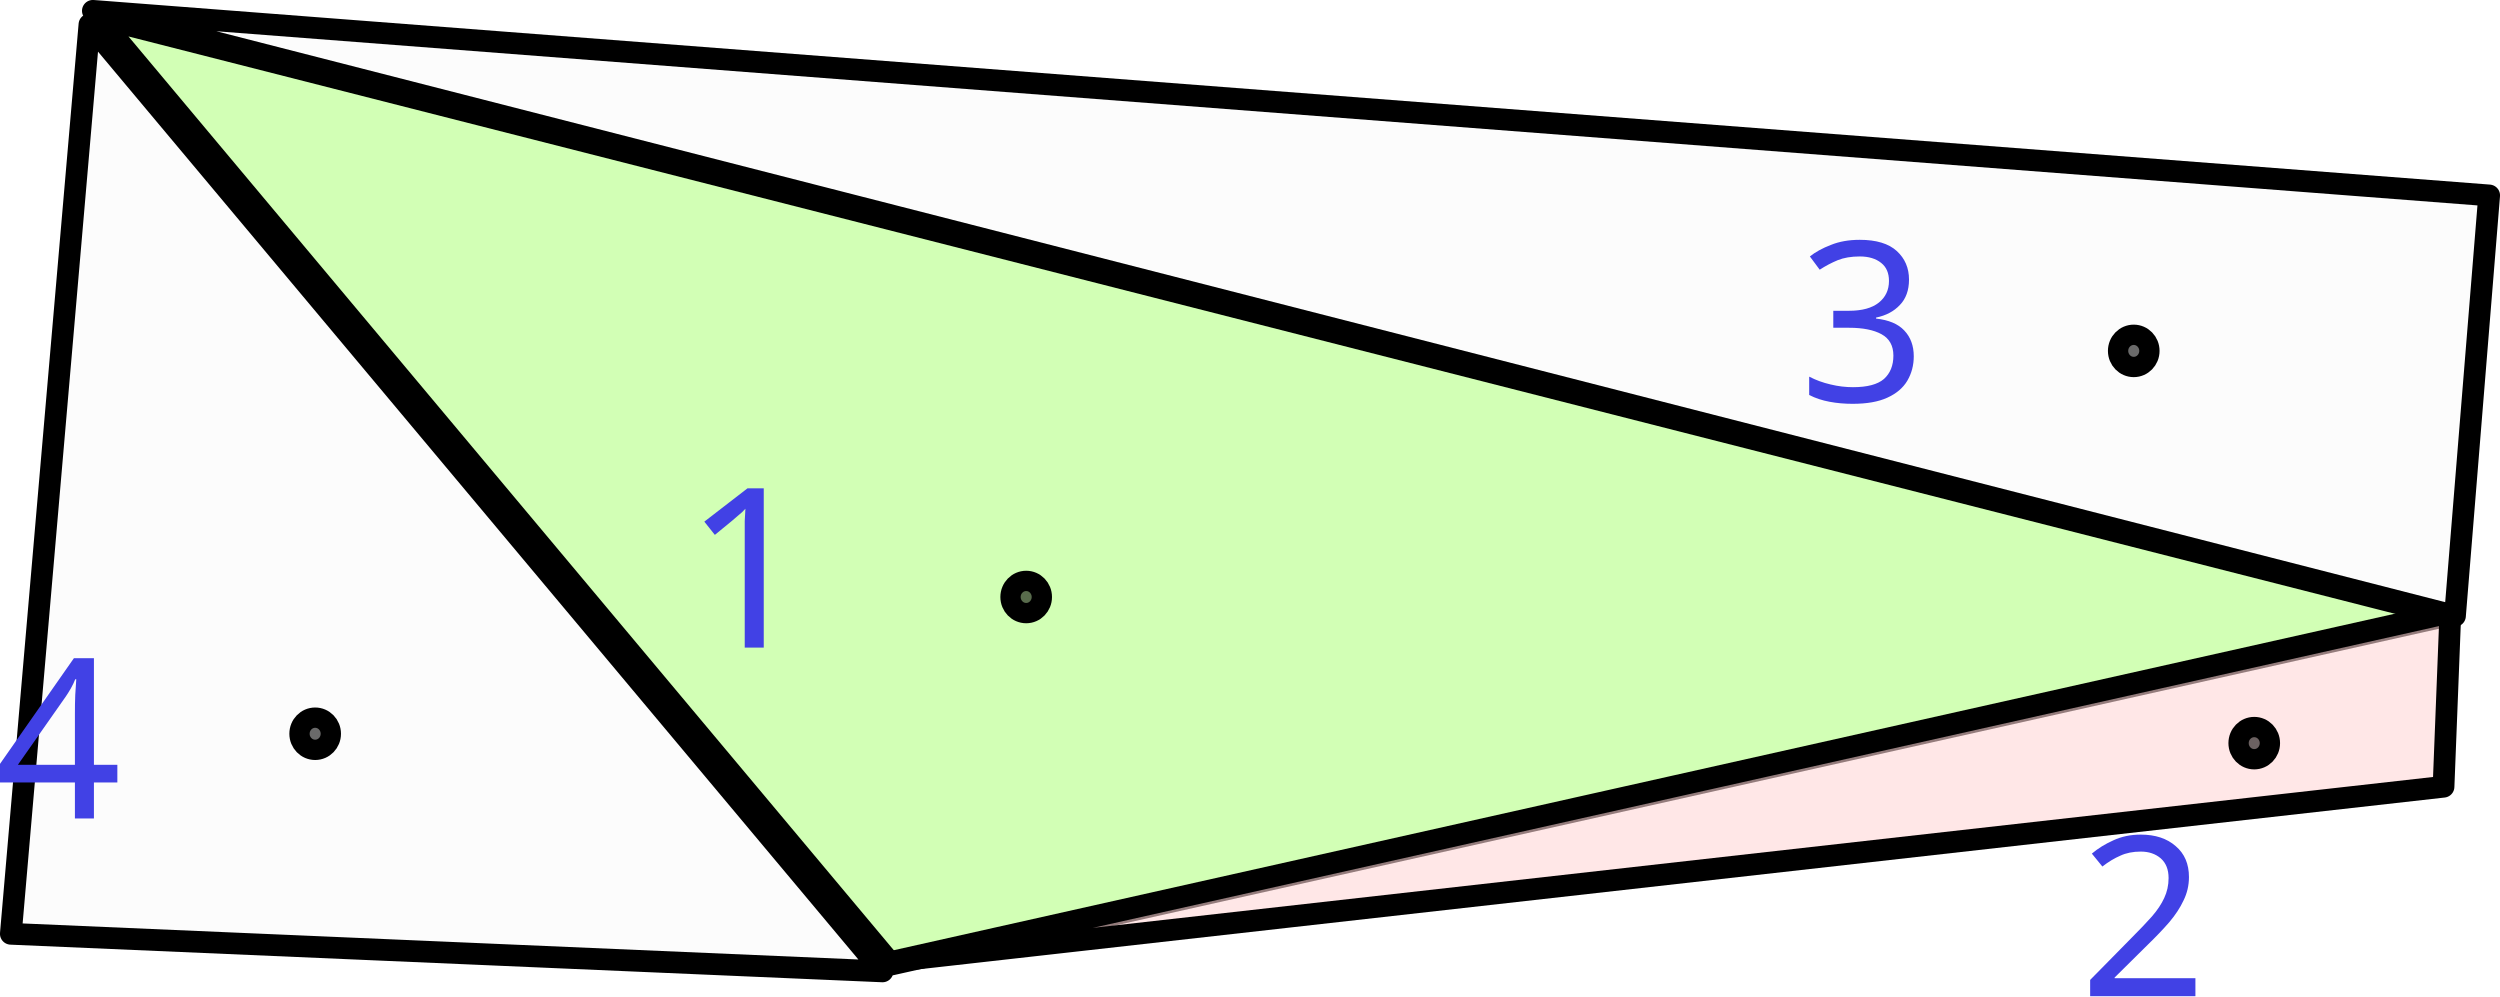
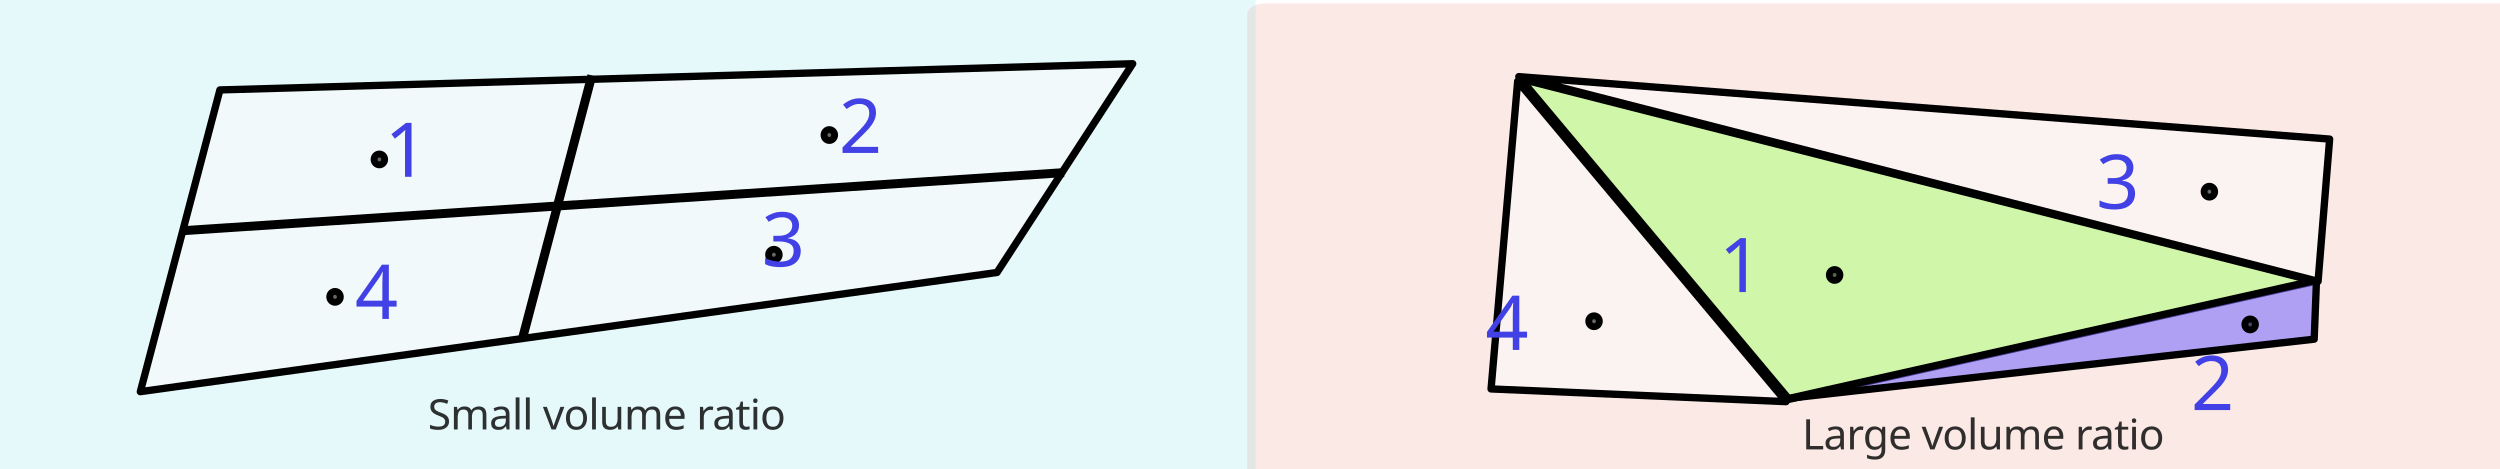
- <svg xmlns="http://www.w3.org/2000/svg" width="115.046mm" height="45.845mm" viewBox="0 0 115.046 45.845" version="1.1" id="svg1" xml:space="preserve">
+ <svg xmlns="http://www.w3.org/2000/svg" width="250.917mm" height="47.009mm" viewBox="0 0 276.577 51.816" version="1.1" id="svg1" xml:space="preserve">
  <defs id="defs1">
+     <rect x="552.936" y="-249.713" width="107.02" height="154.584" id="rect35" />
    <clipPath clipPathUnits="userSpaceOnUse" id="clipPath7">
      <rect style="opacity:1;fill:#0ca7de;fill-opacity:1;stroke:#000000;stroke-width:1.555;stroke-linecap:square;stroke-linejoin:bevel;stroke-dasharray:none" id="rect8" width="81.036" height="27.856" x="125.474" y="16.173" />
    </clipPath>
    <clipPath clipPathUnits="userSpaceOnUse" id="clipPath9">
      <rect style="opacity:1;fill:#0ca7de;fill-opacity:1;stroke:#000000;stroke-width:1.555;stroke-linecap:square;stroke-linejoin:bevel;stroke-dasharray:none" id="rect10" width="81.036" height="27.856" x="125.159" y="44.174" />
    </clipPath>
    <clipPath clipPathUnits="userSpaceOnUse" id="clipPath28">
      <rect style="opacity:1;fill:none;fill-opacity:1;stroke:#000000;stroke-width:0.821;stroke-linecap:square;stroke-linejoin:bevel;stroke-dasharray:0.821, 1.641;stroke-dashoffset:0" id="rect28" width="81.37" height="14.001" x="125.937" y="16.635" />
    </clipPath>
    <clipPath clipPathUnits="userSpaceOnUse" id="clipPath29">
      <rect style="opacity:1;fill:none;fill-opacity:1;stroke:#000000;stroke-width:0.821;stroke-linecap:square;stroke-linejoin:bevel;stroke-dasharray:0.821, 1.641;stroke-dashoffset:0" id="rect29" width="81.37" height="14.001" x="125.307" y="29.565" />
    </clipPath>
    <clipPath clipPathUnits="userSpaceOnUse" id="clipPath36">
      <rect style="opacity:1;fill:none;fill-opacity:1;stroke:#000000;stroke-width:0.795;stroke-linecap:square;stroke-linejoin:bevel;stroke-dasharray:0.795, 1.589;stroke-dashoffset:0" id="rect36" width="81.397" height="13.13" x="124.979" y="43.994" />
    </clipPath>
    <clipPath clipPathUnits="userSpaceOnUse" id="clipPath37">
      <rect style="opacity:1;fill:none;fill-opacity:1;stroke:#000000;stroke-width:0.795;stroke-linecap:square;stroke-linejoin:bevel;stroke-dasharray:0.795, 1.589;stroke-dashoffset:0" id="rect37" width="81.397" height="13.13" x="125.294" y="58.136" />
    </clipPath>
    <clipPath clipPathUnits="userSpaceOnUse" id="clipPath69">
      <rect style="opacity:1;fill:none;fill-opacity:1;stroke:#000000;stroke-width:1.105;stroke-linecap:square;stroke-linejoin:bevel;stroke-dasharray:none" id="rect70" width="40.747" height="27.975" x="236.541" y="34.082" />
    </clipPath>
    <clipPath clipPathUnits="userSpaceOnUse" id="clipPath70">
      <rect style="opacity:1;fill:none;fill-opacity:1;stroke:#000000;stroke-width:1.105;stroke-linecap:square;stroke-linejoin:bevel;stroke-dasharray:none" id="rect71" width="40.747" height="27.975" x="277.427" y="34.082" />
    </clipPath>
    <clipPath clipPathUnits="userSpaceOnUse" id="clipPath71">
      <rect style="opacity:1;fill:none;fill-opacity:1;stroke:#000000;stroke-width:1.105;stroke-linecap:square;stroke-linejoin:bevel;stroke-dasharray:none" id="rect72" width="40.747" height="27.975" x="236.541" y="62.057" />
    </clipPath>
    <clipPath clipPathUnits="userSpaceOnUse" id="clipPath72">
      <rect style="opacity:1;fill:none;fill-opacity:1;stroke:#000000;stroke-width:1.105;stroke-linecap:square;stroke-linejoin:bevel;stroke-dasharray:none" id="rect73" width="40.747" height="27.975" x="277.427" y="62.057" />
    </clipPath>
  </defs>
-   <g id="layer1" transform="translate(2.650397,-4.178771)">
+   <g id="layer1" transform="translate(-34.31349,-22.43047)">
+     <rect style="fill:#e88f7b;fill-opacity:0.199;stroke-width:0.79;stroke-linecap:square;stroke-linejoin:round" id="rect27" width="142.364" height="53.963" x="172.288" y="22.817" rx="1.977" ry="1.199" />
+     <rect style="fill:#7be1e8;fill-opacity:0.199;stroke-width:0.823;stroke-linecap:square;stroke-linejoin:round" id="rect26" width="141.383" height="59.036" x="31.855" y="20.071" rx="1.964" ry="1.312" />
    <text xml:space="preserve" style="font-size:5.644px;line-height:1;font-family:'Times New Roman';-inkscape-font-specification:'Times New Roman, ';letter-spacing:-0.066px;word-spacing:-0.069px;opacity:0.439;fill:#1a1a1a;stroke:#000000;stroke-width:0.95;stroke-linecap:square;stroke-linejoin:bevel;stroke-dasharray:0.95, 1.9;stroke-dashoffset:0;stroke-opacity:1" x="-18.475" y="32.091" id="text57">
      <tspan id="tspan57" style="stroke-width:0.95" x="-18.475" y="32.091" />
    </text>
    <text xml:space="preserve" style="font-weight:bold;font-size:5.644px;line-height:1;font-family:'Times New Roman';-inkscape-font-specification:'Times New Roman,  Bold';letter-spacing:-0.066px;word-spacing:-0.069px;opacity:0.439;fill:none;stroke:#000000;stroke-width:1;stroke-linecap:square;stroke-linejoin:bevel" x="170.435" y="30.473" id="text1">
      <tspan id="tspan1" style="stroke-width:1" x="170.435" y="30.473" />
    </text>
    <g id="g28" transform="matrix(0.815326,0.06249426,-0.00847227,0.9953393,51.67501,-5.15729)" />
    <text xml:space="preserve" style="font-size:7.761px;line-height:1;font-family:Tahoma;-inkscape-font-specification:Tahoma;text-align:center;letter-spacing:-0.066px;word-spacing:-0.069px;text-anchor:middle;fill:#666666;fill-opacity:1;stroke:#9e4545;stroke-width:1.946;stroke-linecap:square;stroke-linejoin:round;stroke-dasharray:none;stroke-dashoffset:0;stroke-opacity:1" x="91.522" y="103.963" id="text165">
      <tspan id="tspan165" style="stroke-width:1.946" x="91.522" y="103.963" />
    </text>
-     <path style="opacity:1;fill:#b1ff80;fill-opacity:0.582;stroke:#000000;stroke-width:1;stroke-linecap:square;stroke-linejoin:round;stroke-dasharray:none;stroke-dashoffset:0;stroke-opacity:1" d="M 1.883,4.989 38.379,48.563 109.955,32.518 Z" id="path143" />
-     <path style="opacity:1;fill:#ffd5d5;fill-opacity:0.582;stroke:#000000;stroke-width:1;stroke-linecap:square;stroke-linejoin:round;stroke-dasharray:none;stroke-dashoffset:0;stroke-opacity:1" d="m 109.797,40.383 0.315,-8.023 -71.576,16.046 z" id="path144" />
-     <ellipse style="opacity:1;fill:#000000;fill-opacity:0.582;stroke:#000000;stroke-width:0.934;stroke-linecap:square;stroke-linejoin:round;stroke-dasharray:none;stroke-dashoffset:0;stroke-opacity:1" id="path145" cx="44.573" cy="31.652" rx="0.721" ry="0.741" />
-     <ellipse style="opacity:1;fill:#000000;fill-opacity:0.582;stroke:#000000;stroke-width:0.934;stroke-linecap:square;stroke-linejoin:round;stroke-dasharray:none;stroke-dashoffset:0;stroke-opacity:1" id="ellipse145" cx="101.086" cy="38.377" rx="0.721" ry="0.741" />
-     <path style="opacity:1;fill:#f9f9f9;fill-opacity:0.582;stroke:#000000;stroke-width:1;stroke-linecap:square;stroke-linejoin:round;stroke-dasharray:none;stroke-dashoffset:0;stroke-opacity:1" d="M 110.324,32.521 111.897,13.172 1.623,4.677 Z" id="path1" />
-     <path style="opacity:1;fill:#f9f9f9;fill-opacity:0.582;stroke:#000000;stroke-width:1;stroke-linecap:square;stroke-linejoin:round;stroke-dasharray:none;stroke-dashoffset:0;stroke-opacity:1" d="M 37.962,48.881 1.466,5.307 -2.152,47.151 Z" id="path2" />
-     <ellipse style="opacity:1;fill:#000000;fill-opacity:0.582;stroke:#000000;stroke-width:0.934;stroke-linecap:square;stroke-linejoin:round;stroke-dasharray:none;stroke-dashoffset:0;stroke-opacity:1" id="ellipse2" cx="95.541" cy="20.326" rx="0.721" ry="0.741" />
-     <ellipse style="opacity:1;fill:#000000;fill-opacity:0.582;stroke:#000000;stroke-width:0.934;stroke-linecap:square;stroke-linejoin:round;stroke-dasharray:none;stroke-dashoffset:0;stroke-opacity:1" id="ellipse3" cx="11.853" cy="37.945" rx="0.721" ry="0.741" />
-     <text xml:space="preserve" style="font-size:10.271px;line-height:1;font-family:Tahoma;-inkscape-font-specification:Tahoma;text-align:center;letter-spacing:-0.16px;word-spacing:-0.167px;text-anchor:middle;fill:#4141e5;fill-opacity:1;stroke:none;stroke-width:2.184;stroke-linecap:square;stroke-linejoin:round" x="38.231" y="33.979" id="text3">
-       <tspan id="tspan3" style="fill:#4141e5;fill-opacity:1;stroke:none;stroke-width:2.184" x="38.151" y="33.979">1</tspan>
+     <text xml:space="preserve" style="font-size:6.222px;line-height:1;font-family:'Times New Roman';-inkscape-font-specification:'Times New Roman, ';letter-spacing:-0.073px;word-spacing:-0.076px;opacity:0.439;fill:#1a1a1a;stroke:#000000;stroke-width:1.047;stroke-linecap:square;stroke-linejoin:bevel;stroke-dasharray:1.047, 2.094;stroke-dashoffset:0;stroke-opacity:1" x="211.634" y="121.698" id="text57-1">
+       <tspan id="tspan57-7" style="stroke-width:1.047" x="211.634" y="121.698" />
    </text>
-     <text xml:space="preserve" style="font-size:10.271px;line-height:1;font-family:Tahoma;-inkscape-font-specification:Tahoma;text-align:center;letter-spacing:-0.16px;word-spacing:-0.167px;text-anchor:middle;fill:#4141e5;fill-opacity:1;stroke:none;stroke-width:2.184;stroke-linecap:square;stroke-linejoin:round" x="89.514" y="22.652" id="text4">
-       <tspan id="tspan4" style="fill:#4141e5;fill-opacity:1;stroke:none;stroke-width:2.184" x="89.434" y="22.652">3</tspan>
+     <text xml:space="preserve" style="font-weight:bold;font-size:6.222px;line-height:1;font-family:'Times New Roman';-inkscape-font-specification:'Times New Roman,  Bold';letter-spacing:-0.073px;word-spacing:-0.076px;opacity:0.439;fill:none;stroke:#000000;stroke-width:1.102;stroke-linecap:square;stroke-linejoin:bevel" x="419.862" y="119.915" id="text1-2">
+       <tspan id="tspan1-3" style="stroke-width:1.102" x="419.862" y="119.915" />
    </text>
-     <text xml:space="preserve" style="font-size:10.271px;line-height:1;font-family:Tahoma;-inkscape-font-specification:Tahoma;text-align:center;letter-spacing:-0.16px;word-spacing:-0.167px;text-anchor:middle;fill:#4141e5;fill-opacity:1;stroke:none;stroke-width:2.184;stroke-linecap:square;stroke-linejoin:round" x="102.414" y="50.024" id="text5">
-       <tspan id="tspan5" style="fill:#4141e5;fill-opacity:1;stroke:none;stroke-width:2.184" x="102.333" y="50.024">2</tspan>
+     <g id="g28-6" transform="matrix(0.898705,0.06888521,-0.00933868,1.097127,288.9577,80.64033)" />
+     <text xml:space="preserve" style="font-size:8.555px;line-height:1;font-family:Tahoma;-inkscape-font-specification:Tahoma;text-align:center;letter-spacing:-0.073px;word-spacing:-0.076px;text-anchor:middle;fill:#666666;fill-opacity:1;stroke:#9e4545;stroke-width:2.145;stroke-linecap:square;stroke-linejoin:round;stroke-dasharray:none;stroke-dashoffset:0;stroke-opacity:1" x="332.879" y="200.919" id="text165-5">
+       <tspan id="tspan165-5" style="stroke-width:2.145" x="332.879" y="200.919" />
    </text>
-     <text xml:space="preserve" style="font-size:10.271px;line-height:1;font-family:Tahoma;-inkscape-font-specification:Tahoma;text-align:center;letter-spacing:-0.16px;word-spacing:-0.167px;text-anchor:middle;fill:#4141e5;fill-opacity:1;stroke:none;stroke-width:2.184;stroke-linecap:square;stroke-linejoin:round" x="6.455" y="41.844" id="text6">
-       <tspan id="tspan6" style="fill:#4141e5;fill-opacity:1;stroke:none;stroke-width:2.184" x="6.375" y="41.844">4</tspan>
+     <text xml:space="preserve" style="font-size:4.666px;line-height:1;font-family:Tahoma;-inkscape-font-specification:Tahoma;text-align:center;letter-spacing:-0.073px;word-spacing:-0.076px;text-anchor:middle;fill:#000000;fill-opacity:0.195;stroke-width:0.992;stroke-linecap:square;stroke-linejoin:round" x="104.366" y="69.941" id="text33">
+       <tspan id="tspan33" style="fill:#0f0f0f;fill-opacity:0.853;stroke-width:0.992" x="104.329" y="69.941">Small volume ratio</tspan>
+     </text>
+     <text xml:space="preserve" transform="matrix(0.2916408,0,0,0.2916408,34.31349,22.43047)" id="text35" style="font-size:16px;line-height:1;font-family:Tahoma;-inkscape-font-specification:Tahoma;text-align:center;letter-spacing:-0.25px;word-spacing:-0.26px;white-space:pre;shape-inside:url(#rect35);display:inline;fill:#0f0f0f;fill-opacity:0.853;stroke-width:3.402;stroke-linecap:square;stroke-linejoin:round" />
+     <path style="fill:#b1ff80;fill-opacity:0.582;stroke:#000000;stroke-width:0.813;stroke-linecap:square;stroke-linejoin:round;stroke-dasharray:none;stroke-dashoffset:0;stroke-opacity:1" d="m 202.553,31.161 29.687,35.445 58.222,-13.052 z" id="path143" />
+     <path style="fill:#796bff;fill-opacity:0.582;stroke:#000000;stroke-width:0.813;stroke-linecap:square;stroke-linejoin:round;stroke-dasharray:none;stroke-dashoffset:0;stroke-opacity:1" d="m 290.334,59.952 0.256,-6.526 -58.222,13.052 z" id="path144" />
+     <ellipse style="fill:#000000;fill-opacity:0.582;stroke:#000000;stroke-width:0.76;stroke-linecap:square;stroke-linejoin:round;stroke-dasharray:none;stroke-dashoffset:0;stroke-opacity:1" id="path145" cx="237.279" cy="52.85" rx="0.587" ry="0.603" />
+     <ellipse style="fill:#000000;fill-opacity:0.582;stroke:#000000;stroke-width:0.76;stroke-linecap:square;stroke-linejoin:round;stroke-dasharray:none;stroke-dashoffset:0;stroke-opacity:1" id="ellipse145" cx="283.249" cy="58.321" rx="0.587" ry="0.603" />
+     <path style="fill:#f9f9f9;fill-opacity:0.582;stroke:#000000;stroke-width:0.813;stroke-linecap:square;stroke-linejoin:round;stroke-dasharray:none;stroke-dashoffset:0;stroke-opacity:1" d="m 290.763,53.557 1.28,-15.739 -89.701,-6.91 z" id="path1" />
+     <path style="fill:#f9f9f9;fill-opacity:0.582;stroke:#000000;stroke-width:0.813;stroke-linecap:square;stroke-linejoin:round;stroke-dasharray:none;stroke-dashoffset:0;stroke-opacity:1" d="m 231.901,66.865 -29.687,-35.445 -2.943,34.038 z" id="path2" />
+     <ellipse style="fill:#000000;fill-opacity:0.582;stroke:#000000;stroke-width:0.76;stroke-linecap:square;stroke-linejoin:round;stroke-dasharray:none;stroke-dashoffset:0;stroke-opacity:1" id="ellipse2" cx="278.738" cy="43.637" rx="0.587" ry="0.603" />
+     <ellipse style="fill:#000000;fill-opacity:0.582;stroke:#000000;stroke-width:0.76;stroke-linecap:square;stroke-linejoin:round;stroke-dasharray:none;stroke-dashoffset:0;stroke-opacity:1" id="ellipse3" cx="210.663" cy="57.969" rx="0.587" ry="0.603" />
+     <text xml:space="preserve" style="font-size:8.355px;line-height:1;font-family:Tahoma;-inkscape-font-specification:Tahoma;text-align:center;letter-spacing:-0.131px;word-spacing:-0.136px;text-anchor:middle;fill:#4141e5;fill-opacity:1;stroke:none;stroke-width:1.776;stroke-linecap:square;stroke-linejoin:round" x="232.12" y="54.743" id="text3">
+       <tspan id="tspan3" style="fill:#4141e5;fill-opacity:1;stroke:none;stroke-width:1.776" x="232.055" y="54.743">1</tspan>
+     </text>
+     <text xml:space="preserve" style="font-size:8.355px;line-height:1;font-family:Tahoma;-inkscape-font-specification:Tahoma;text-align:center;letter-spacing:-0.131px;word-spacing:-0.136px;text-anchor:middle;fill:#4141e5;fill-opacity:1;stroke:none;stroke-width:1.776;stroke-linecap:square;stroke-linejoin:round" x="273.836" y="45.529" id="text4">
+       <tspan id="tspan4" style="fill:#4141e5;fill-opacity:1;stroke:none;stroke-width:1.776" x="273.77" y="45.529">3</tspan>
+     </text>
+     <text xml:space="preserve" style="font-size:8.355px;line-height:1;font-family:Tahoma;-inkscape-font-specification:Tahoma;text-align:center;letter-spacing:-0.131px;word-spacing:-0.136px;text-anchor:middle;fill:#4141e5;fill-opacity:1;stroke:none;stroke-width:1.776;stroke-linecap:square;stroke-linejoin:round" x="284.328" y="67.795" id="text5">
+       <tspan id="tspan5" style="fill:#4141e5;fill-opacity:1;stroke:none;stroke-width:1.776" x="284.263" y="67.795">2</tspan>
+     </text>
+     <text xml:space="preserve" style="font-size:8.355px;line-height:1;font-family:Tahoma;-inkscape-font-specification:Tahoma;text-align:center;letter-spacing:-0.131px;word-spacing:-0.136px;text-anchor:middle;fill:#4141e5;fill-opacity:1;stroke:none;stroke-width:1.776;stroke-linecap:square;stroke-linejoin:round" x="206.272" y="61.141" id="text6">
+       <tspan id="tspan6" style="fill:#4141e5;fill-opacity:1;stroke:none;stroke-width:1.776" x="206.207" y="61.141">4</tspan>
+     </text>
+     <path style="fill:#f9f9f9;fill-opacity:0.582;stroke:#000000;stroke-width:0.813;stroke-linecap:square;stroke-linejoin:round;stroke-dasharray:none;stroke-dashoffset:0;stroke-opacity:1" d="m 144.612,52.576 15.012,-23.096 -100.981,2.899 -8.805,33.382 z" id="path35" />
+     <path style="fill:#796bff;stroke-linejoin:round;stroke-linecap:square;stroke-width:3.402;fill-opacity:0.582;stroke:none" d="M 67.266,90.809 C 84.643,88.007 102.02,85.204 119.398,82.401" id="path36" />
+     <path style="fill:#000000;fill-opacity:0.967;stroke:#000000;stroke-width:0.992;stroke-linecap:square;stroke-linejoin:round;stroke-opacity:1" d="M 54.789,47.933 151.528,41.558" id="path37" />
+     <path style="fill:#000000;fill-opacity:0.967;stroke:#000000;stroke-width:0.992;stroke-linecap:square;stroke-linejoin:round;stroke-opacity:1" d="M 92.265,59.314 99.665,31.258" id="path38" />
+     <ellipse style="fill:#000000;fill-opacity:0.582;stroke:#000000;stroke-width:0.76;stroke-linecap:square;stroke-linejoin:round;stroke-dasharray:none;stroke-dashoffset:0;stroke-opacity:1" id="ellipse38" cx="126.062" cy="37.37" rx="0.587" ry="0.603" />
+     <ellipse style="fill:#000000;fill-opacity:0.582;stroke:#000000;stroke-width:0.76;stroke-linecap:square;stroke-linejoin:round;stroke-dasharray:none;stroke-dashoffset:0;stroke-opacity:1" id="ellipse39" cx="119.931" cy="50.612" rx="0.587" ry="0.603" />
+     <ellipse style="fill:#000000;fill-opacity:0.582;stroke:#000000;stroke-width:0.76;stroke-linecap:square;stroke-linejoin:round;stroke-dasharray:none;stroke-dashoffset:0;stroke-opacity:1" id="ellipse40" cx="76.282" cy="40.068" rx="0.587" ry="0.603" />
+     <ellipse style="fill:#000000;fill-opacity:0.582;stroke:#000000;stroke-width:0.76;stroke-linecap:square;stroke-linejoin:round;stroke-dasharray:none;stroke-dashoffset:0;stroke-opacity:1" id="ellipse41" cx="71.378" cy="55.271" rx="0.587" ry="0.603" />
+     <text xml:space="preserve" style="font-size:4.666px;line-height:1;font-family:Tahoma;-inkscape-font-specification:Tahoma;text-align:center;letter-spacing:-0.073px;word-spacing:-0.076px;text-anchor:middle;fill:#000000;fill-opacity:0.195;stroke-width:0.992;stroke-linecap:square;stroke-linejoin:round" x="256.647" y="72.148" id="text41">
+       <tspan id="tspan41" style="fill:#0f0f0f;fill-opacity:0.853;stroke-width:0.992" x="256.611" y="72.148">Large volume ratio</tspan>
+     </text>
+     <text xml:space="preserve" style="font-size:8.355px;line-height:1;font-family:Tahoma;-inkscape-font-specification:Tahoma;text-align:center;letter-spacing:-0.131px;word-spacing:-0.136px;text-anchor:middle;fill:#4141e5;fill-opacity:1;stroke:none;stroke-width:1.776;stroke-linecap:square;stroke-linejoin:round" x="126.213" y="51.905" id="text42">
+       <tspan id="tspan42" style="fill:#4141e5;fill-opacity:1;stroke:none;stroke-width:1.776" x="126.148" y="51.905">3</tspan>
+     </text>
+     <text xml:space="preserve" style="font-size:8.355px;line-height:1;font-family:Tahoma;-inkscape-font-specification:Tahoma;text-align:center;letter-spacing:-0.131px;word-spacing:-0.136px;text-anchor:middle;fill:#4141e5;fill-opacity:1;stroke:none;stroke-width:1.776;stroke-linecap:square;stroke-linejoin:round" x="84.498" y="41.991" id="text43">
+       <tspan id="tspan43" style="fill:#4141e5;fill-opacity:1;stroke:none;stroke-width:1.776" x="84.433" y="41.991">1</tspan>
+     </text>
+     <text xml:space="preserve" style="font-size:8.355px;line-height:1;font-family:Tahoma;-inkscape-font-specification:Tahoma;text-align:center;letter-spacing:-0.131px;word-spacing:-0.136px;text-anchor:middle;fill:#4141e5;fill-opacity:1;stroke:none;stroke-width:1.776;stroke-linecap:square;stroke-linejoin:round" x="134.744" y="39.349" id="text44">
+       <tspan id="tspan44" style="fill:#4141e5;fill-opacity:1;stroke:none;stroke-width:1.776" x="134.679" y="39.349">2</tspan>
+     </text>
+     <text xml:space="preserve" style="font-size:8.355px;line-height:1;font-family:Tahoma;-inkscape-font-specification:Tahoma;text-align:center;letter-spacing:-0.131px;word-spacing:-0.136px;text-anchor:middle;fill:#4141e5;fill-opacity:1;stroke:none;stroke-width:1.776;stroke-linecap:square;stroke-linejoin:round" x="81.21" y="57.708" id="text45">
+       <tspan id="tspan45" style="fill:#4141e5;fill-opacity:1;stroke:none;stroke-width:1.776" x="81.145" y="57.708">4</tspan>
    </text>
  </g>
</svg>
